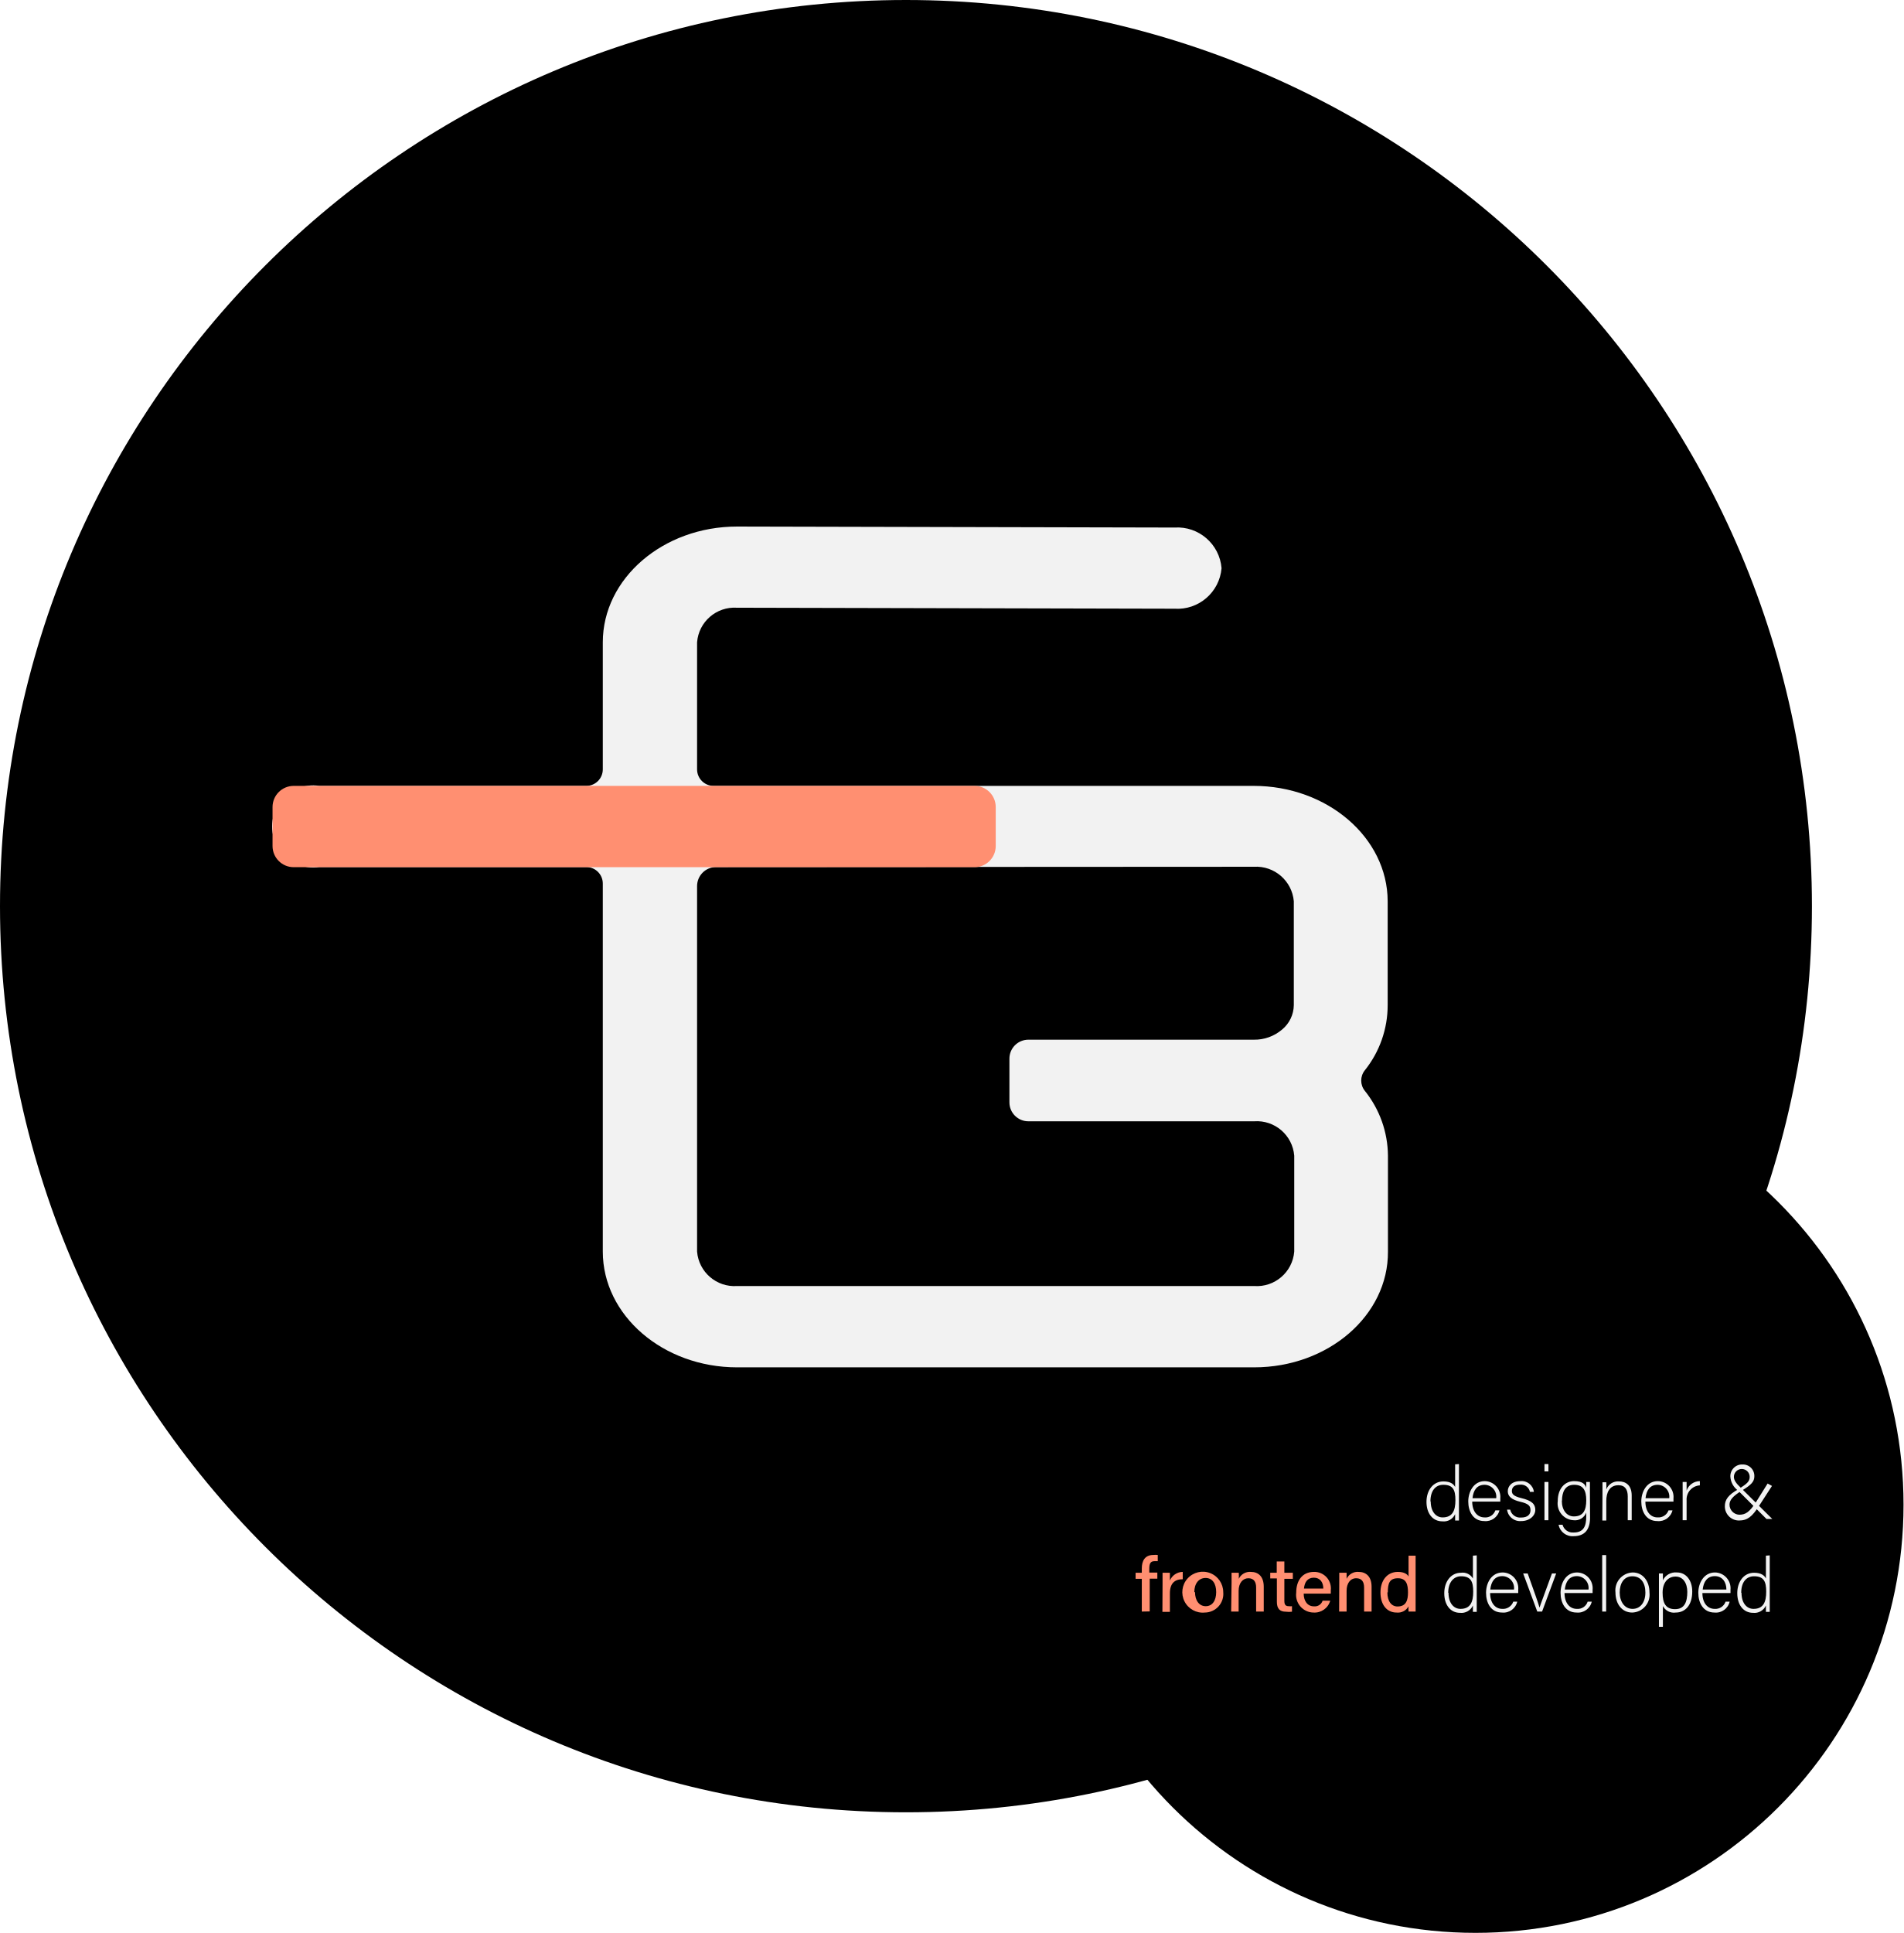
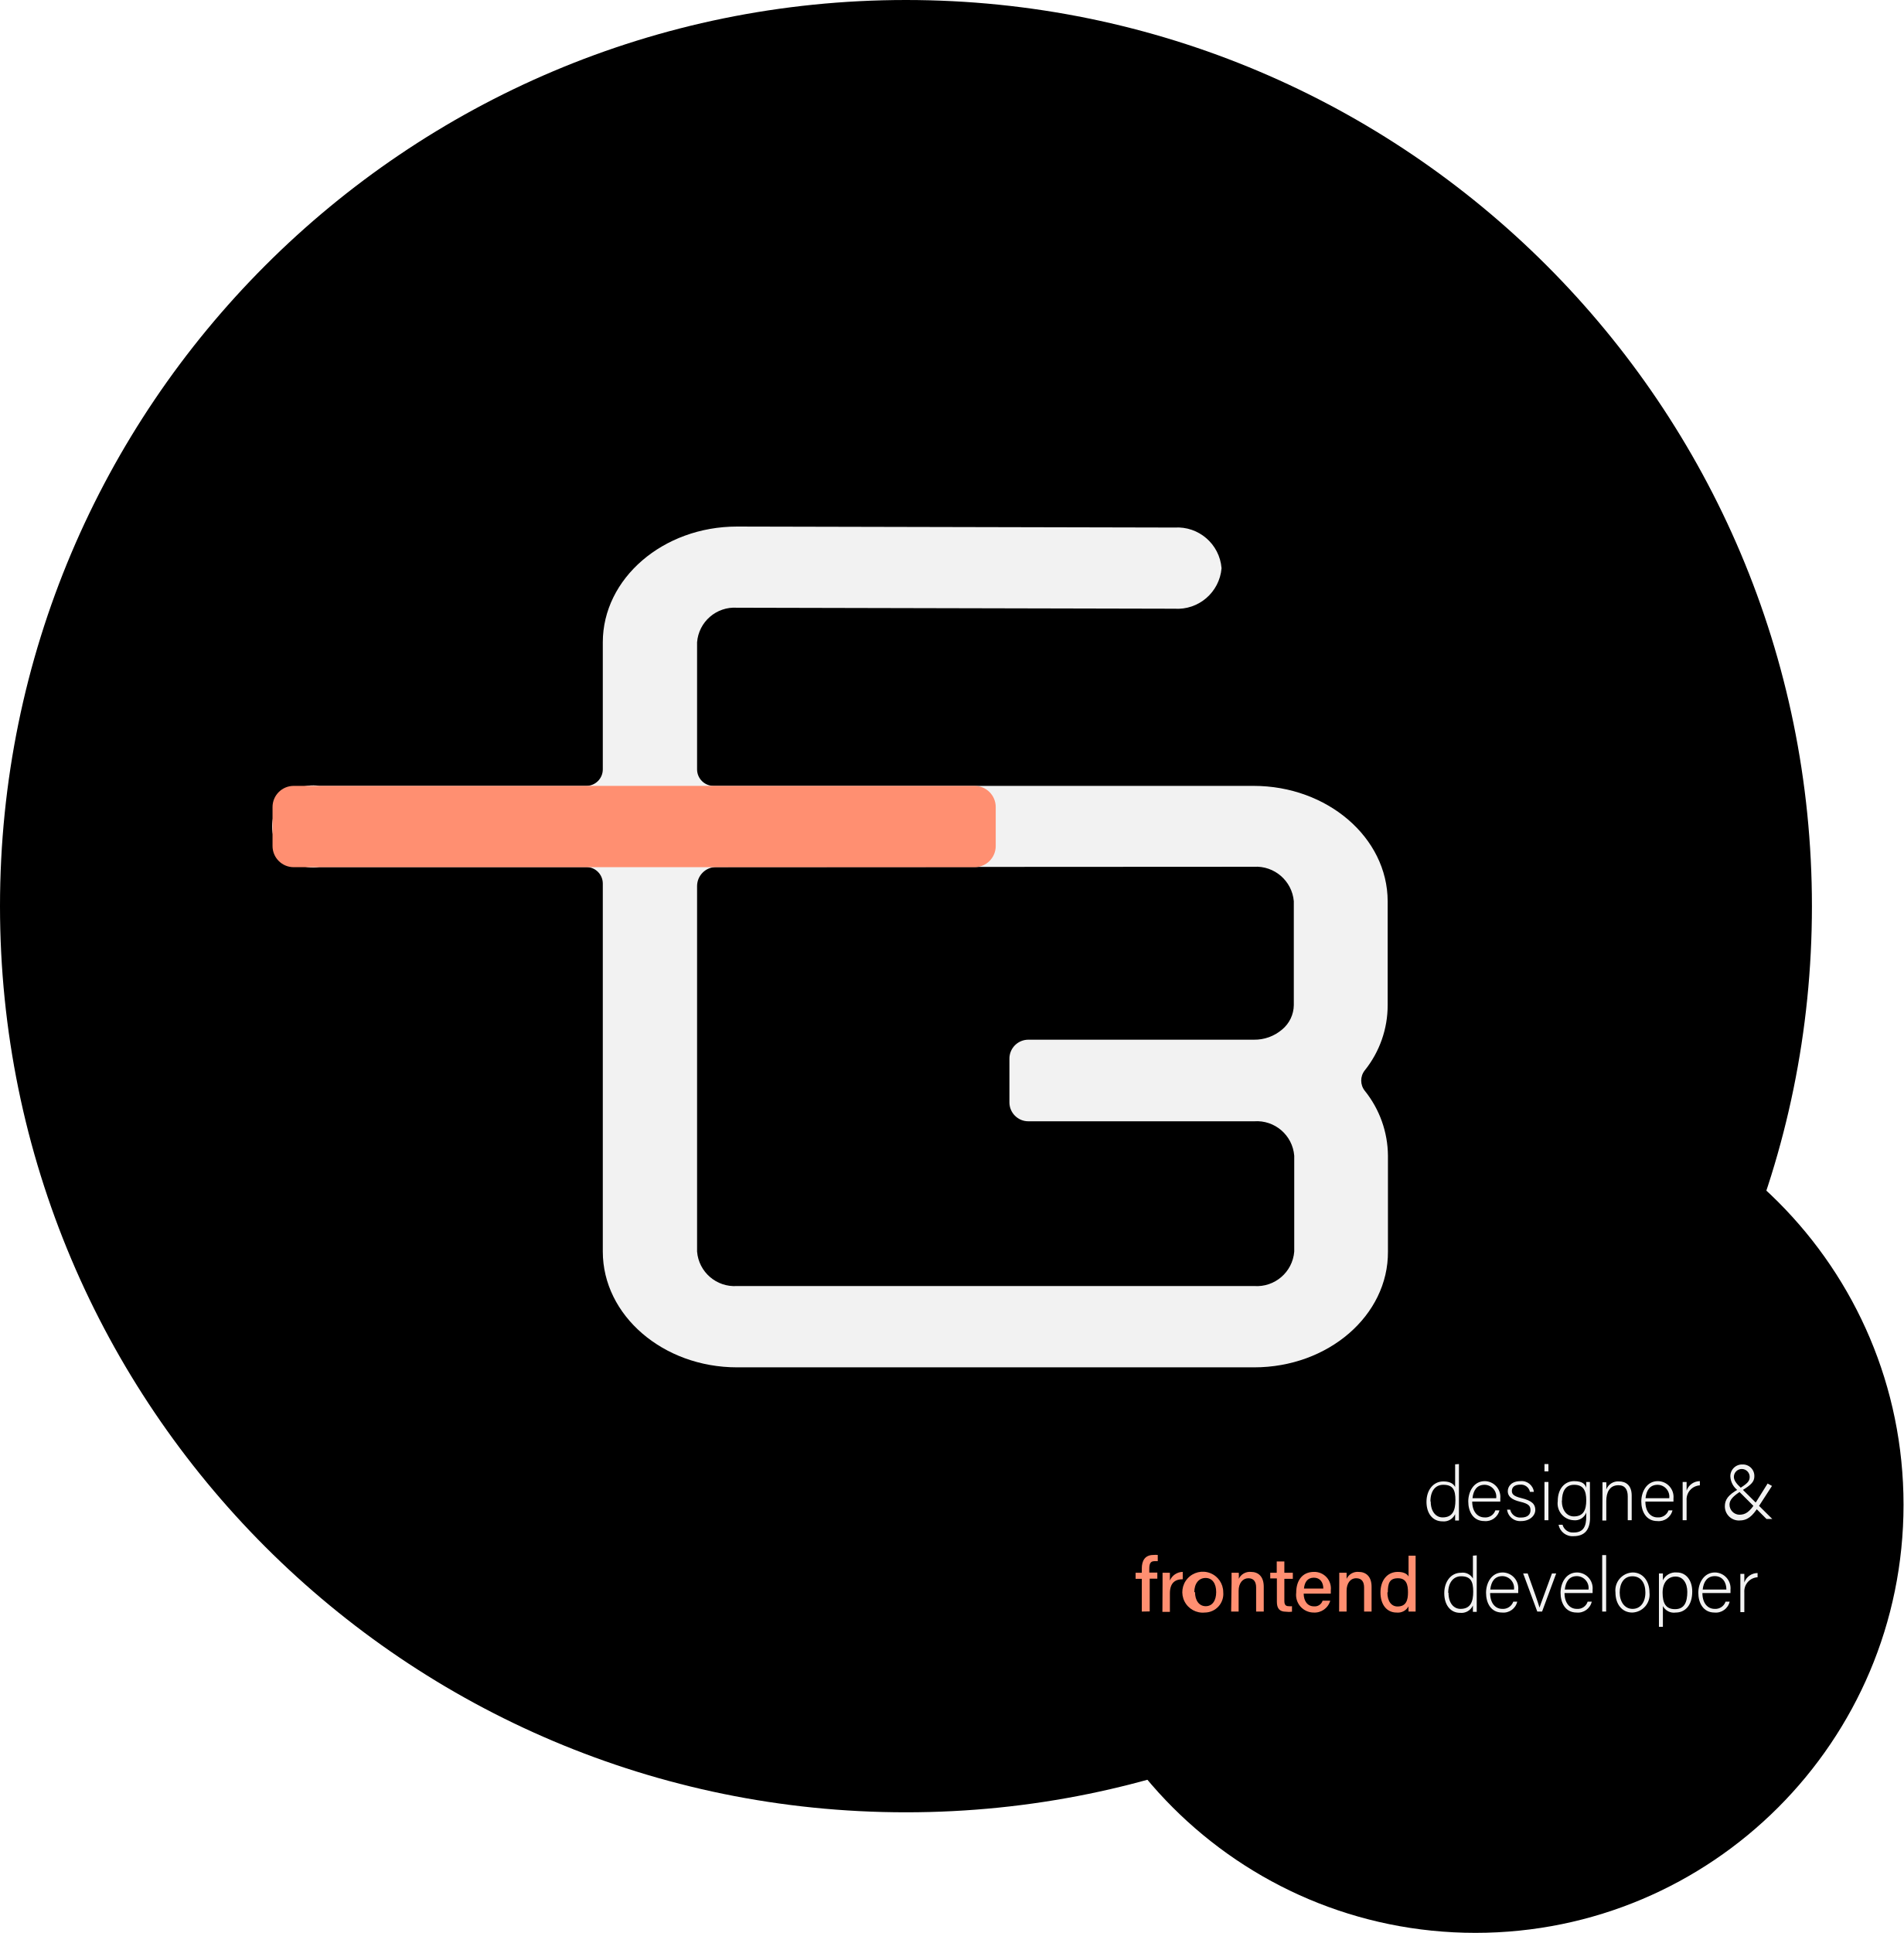
<svg xmlns="http://www.w3.org/2000/svg" viewBox="0 0 134.88 136.93">
  <defs>
    <style>.cls-1{fill:#f2f2f2;}.cls-2{fill:#ff8f71;}</style>
  </defs>
  <g id="Capa_2" data-name="Capa 2">
    <g id="styles">
      <circle cx="104.54" cy="106.59" r="30.33" />
      <circle cx="64.19" cy="64.19" r="64.19" />
      <g id="Iso">
        <path class="cls-1" d="M88.86,96.86H52.22c-5.24,0-9.51-3.68-9.51-8.2V62.59a1.17,1.17,0,0,0-1.16-1.17H22.64a2.91,2.91,0,1,1,0-5.75H41.55a1.17,1.17,0,0,0,1.16-1.17v-9c0-4.52,4.27-8.2,9.51-8.2l31,.07a3.14,3.14,0,0,1,3.33,2.88,3.14,3.14,0,0,1-3.34,2.87h0l-31-.07a2.66,2.66,0,0,0-2.82,2.45v9a1.17,1.17,0,0,0,1.17,1.17H88.82c5.22,0,9.49,3.66,9.5,8.17l0,7.36a7.37,7.37,0,0,1-1.62,4.62,1.16,1.16,0,0,0,0,1.45,7.43,7.43,0,0,1,1.64,4.6v6.79C98.37,93.18,94.11,96.86,88.86,96.86ZM50.73,61.42a1.35,1.35,0,0,0-1.34,1.35V88.66a2.66,2.66,0,0,0,2.83,2.44H88.86a2.66,2.66,0,0,0,2.84-2.44V81.87a2.66,2.66,0,0,0-2.84-2.44h-16a1.34,1.34,0,0,1-1.34-1.34V75a1.34,1.34,0,0,1,1.34-1.35H88.84a3,3,0,0,0,2-.72,2.28,2.28,0,0,0,.83-1.73l0-7.36a2.68,2.68,0,0,0-2.83-2.44Z" />
      </g>
      <rect class="cls-2" x="19.31" y="55.67" width="51.24" height="5.76" rx="1.5" />
      <path class="cls-1" d="M103.37,103.71v4h-.27c0-.07,0-.32,0-.45a.88.88,0,0,1-.9.51c-.7,0-1.13-.57-1.13-1.38s.46-1.45,1.2-1.45c.54,0,.75.23.83.4v-1.61Zm-2,2.65c0,.73.38,1.13.84,1.13.71,0,.91-.49.91-1.22s-.17-1.09-.86-1.09C101.71,105.18,101.35,105.6,101.35,106.36Z" />
      <path class="cls-1" d="M104.31,106.37c0,.69.36,1.12.87,1.12a.74.74,0,0,0,.77-.5h.29a1,1,0,0,1-1.07.76c-.82,0-1.14-.71-1.14-1.39s.38-1.44,1.17-1.44a1.12,1.12,0,0,1,1.1,1.23v.22Zm1.7-.24a.84.84,0,0,0-.82-.95c-.55,0-.8.39-.86.95Z" />
      <path class="cls-1" d="M107,106.94a.72.72,0,0,0,.77.56c.47,0,.67-.22.67-.52s-.13-.46-.73-.6-.88-.38-.88-.74.28-.72.9-.72a.87.87,0,0,1,.95.76h-.28a.64.64,0,0,0-.68-.51c-.47,0-.6.23-.6.45s.13.37.66.5c.76.18,1,.43,1,.84s-.4.79-1,.79a.93.93,0,0,1-1-.81Z" />
      <path class="cls-1" d="M109.43,103.71h.28v.52h-.28Zm0,1.27h.28v2.71h-.28Z" />
      <path class="cls-1" d="M112.66,107.5c0,.86-.38,1.32-1.17,1.32a1,1,0,0,1-1.06-.81h.28a.75.75,0,0,0,.79.55c.7,0,.89-.45.89-1.13v-.28a.85.85,0,0,1-.9.54,1.19,1.19,0,0,1-1.12-1.35c0-.91.52-1.42,1.16-1.42s.79.26.86.47c0-.15,0-.34,0-.41h.26c0,.1,0,.53,0,.79Zm-2-1.18c0,.64.34,1.1.85,1.1.67,0,.88-.44.88-1.14s-.21-1.1-.86-1.1S110.67,105.71,110.67,106.32Z" />
      <path class="cls-1" d="M113.54,105.66V105h.27a4.42,4.42,0,0,1,0,.51.89.89,0,0,1,.9-.57c.48,0,.9.27.9,1v1.75h-.28V106c0-.48-.19-.79-.66-.79-.64,0-.86.53-.86,1.11v1.39h-.28Z" />
      <path class="cls-1" d="M116.58,106.37c0,.69.35,1.12.86,1.12a.76.76,0,0,0,.78-.5h.28a1,1,0,0,1-1.07.76c-.82,0-1.14-.71-1.14-1.39s.38-1.44,1.17-1.44a1.12,1.12,0,0,1,1.11,1.23,1.62,1.62,0,0,1,0,.22Zm1.69-.24a.84.84,0,0,0-.82-.95c-.55,0-.8.39-.86.95Z" />
      <path class="cls-1" d="M119.22,105.72c0-.45,0-.65,0-.74h.28c0,.09,0,.26,0,.61a1,1,0,0,1,.94-.67v.3a1,1,0,0,0-.94,1.07v1.4h-.28Z" />
      <path class="cls-1" d="M125.55,105.26l-.94,1.45c-.46.71-.79,1-1.4,1a1,1,0,0,1-1-1c0-.46.21-.81,1-1.24.55-.36.76-.51.76-.85a.56.56,0,1,0-1.12,0c0,.24.17.47.49.77l2.23,2.21h-.41l-2-2a1.31,1.31,0,0,1-.56-1,.83.83,0,0,1,.87-.86.81.81,0,0,1,.83.84c0,.37-.21.6-.87,1s-.89.69-.89,1a.72.72,0,0,0,.68.72c.44,0,.73-.16,1.22-.93l.8-1.28Z" />
      <path class="cls-2" d="M80.9,114.16v-2.32h-.44v-.43h.44v-.31c0-.52.21-.95.82-.95a1.42,1.42,0,0,1,.31,0v.44l-.23,0c-.27,0-.37.15-.37.54v.27H82v.43h-.54v2.32Z" />
      <path class="cls-2" d="M82.37,112.16c0-.36,0-.59,0-.75h.52c0,.08,0,.3,0,.55a1,1,0,0,1,.91-.61v.52c-.56,0-.91.28-.91,1v1.31h-.53Z" />
      <path class="cls-2" d="M86.67,112.78a1.32,1.32,0,0,1-1.31,1.45,1.45,1.45,0,1,1,1.31-1.45Zm-2,0c0,.59.29,1,.76,1s.74-.4.74-1-.27-1-.75-1S84.62,112.17,84.62,112.79Z" />
      <path class="cls-2" d="M87.26,112.11v-.7h.51a3.1,3.1,0,0,1,0,.43.87.87,0,0,1,.86-.49c.52,0,.91.32.91,1.05v1.76H89v-1.7c0-.39-.15-.66-.55-.66s-.69.35-.69.89v1.47h-.53Z" />
      <path class="cls-2" d="M90,111.41h.46v-.8H91v.8h.6v.43H91v1.56c0,.25.07.38.31.38a.93.93,0,0,0,.23,0v.39a1.54,1.54,0,0,1-.43,0c-.45,0-.64-.23-.64-.7v-1.66H90Z" />
      <path class="cls-2" d="M92.37,112.89c0,.52.27.9.72.9a.58.58,0,0,0,.62-.4h.54a1.15,1.15,0,0,1-1.18.84,1.25,1.25,0,0,1-1.23-1.41c0-.83.41-1.47,1.26-1.47a1.17,1.17,0,0,1,1.19,1.31v.23Zm1.39-.36c0-.43-.22-.77-.67-.77s-.66.32-.7.77Z" />
      <path class="cls-2" d="M94.89,112.11c0-.24,0-.49,0-.7h.52c0,.08,0,.35,0,.43a.86.86,0,0,1,.85-.49c.52,0,.92.32.92,1.05v1.76h-.53v-1.7c0-.39-.15-.66-.56-.66s-.68.35-.68.89v1.47h-.53Z" />
      <path class="cls-2" d="M100.3,110.2v3.19c0,.26,0,.51,0,.77H99.8a2.05,2.05,0,0,1,0-.37.86.86,0,0,1-.85.44c-.7,0-1.14-.57-1.14-1.42s.47-1.46,1.23-1.46c.47,0,.69.18.76.33V110.2Zm-2,2.6c0,.64.29,1,.72,1,.62,0,.74-.46.74-1s-.11-1-.71-1S98.33,112.16,98.33,112.8Z" />
      <path class="cls-1" d="M104.63,110.18v4h-.27c0-.06,0-.31,0-.45a.89.89,0,0,1-.91.52c-.7,0-1.12-.58-1.12-1.39s.46-1.45,1.19-1.45a.83.83,0,0,1,.84.41v-1.62Zm-2,2.65c0,.74.38,1.14.85,1.14.71,0,.9-.5.9-1.22s-.17-1.09-.86-1.09C103,111.66,102.61,112.08,102.61,112.83Z" />
      <path class="cls-1" d="M105.58,112.85c0,.69.35,1.12.86,1.12a.77.77,0,0,0,.78-.51h.28a1,1,0,0,1-1.07.77c-.82,0-1.14-.71-1.14-1.4s.38-1.44,1.18-1.44a1.12,1.12,0,0,1,1.1,1.23,1.69,1.69,0,0,1,0,.23Zm1.69-.25a.84.84,0,0,0-.82-.95c-.55,0-.8.39-.86.95Z" />
      <path class="cls-1" d="M108.24,111.46c.44,1.23.74,2.07.84,2.42h0c.06-.21.37-1,.88-2.42h.3l-1,2.7h-.34l-1-2.7Z" />
      <path class="cls-1" d="M110.85,112.85c0,.69.36,1.12.87,1.12a.74.74,0,0,0,.77-.51h.29a1,1,0,0,1-1.07.77c-.82,0-1.14-.71-1.14-1.4s.38-1.44,1.17-1.44a1.12,1.12,0,0,1,1.1,1.23v.23Zm1.7-.25a.84.84,0,0,0-.82-.95c-.55,0-.8.39-.86.95Z" />
      <path class="cls-1" d="M113.52,114.16v-4h.28v4Z" />
      <path class="cls-1" d="M116.87,112.81a1.27,1.27,0,0,1-1.22,1.42c-.73,0-1.19-.6-1.19-1.42a1.27,1.27,0,0,1,1.22-1.42C116.4,111.39,116.87,112,116.87,112.81Zm-2.11,0c0,.64.34,1.16.91,1.16s.91-.48.91-1.16-.32-1.15-.92-1.15S114.76,112.16,114.76,112.81Z" />
      <path class="cls-1" d="M117.82,113.77v1.47h-.28v-3.12c0-.22,0-.46,0-.66h.28c0,.1,0,.26,0,.48a1,1,0,0,1,1-.55c.63,0,1.08.54,1.08,1.35,0,1-.52,1.49-1.17,1.49A.88.88,0,0,1,117.82,113.77Zm1.73-1c0-.62-.3-1.09-.83-1.09s-.92.41-.92,1.14.21,1.17.88,1.17S119.55,113.49,119.55,112.75Z" />
      <path class="cls-1" d="M120.62,112.85c0,.69.35,1.12.87,1.12a.76.76,0,0,0,.77-.51h.29a1,1,0,0,1-1.07.77c-.82,0-1.15-.71-1.15-1.4s.39-1.44,1.18-1.44a1.12,1.12,0,0,1,1.1,1.23v.23Zm1.7-.25c0-.53-.29-.95-.82-.95s-.8.39-.86.95Z" />
-       <path class="cls-1" d="M125.39,110.18v4h-.27c0-.06,0-.31,0-.45a.89.89,0,0,1-.91.52c-.7,0-1.12-.58-1.12-1.39s.46-1.45,1.19-1.45c.54,0,.76.23.84.41v-1.62Zm-2,2.65c0,.74.38,1.14.85,1.14.71,0,.9-.5.9-1.22s-.17-1.09-.86-1.09C123.73,111.66,123.37,112.08,123.37,112.83Z" />
+       <path class="cls-1" d="M123.31,112.23c0-.45,0-.65,0-.74h.28c0,.09,0,.27,0,.61a1,1,0,0,1,.94-.67v.3a1,1,0,0,0-.94,1.07v1.4h-.28Z" />
    </g>
  </g>
</svg>
